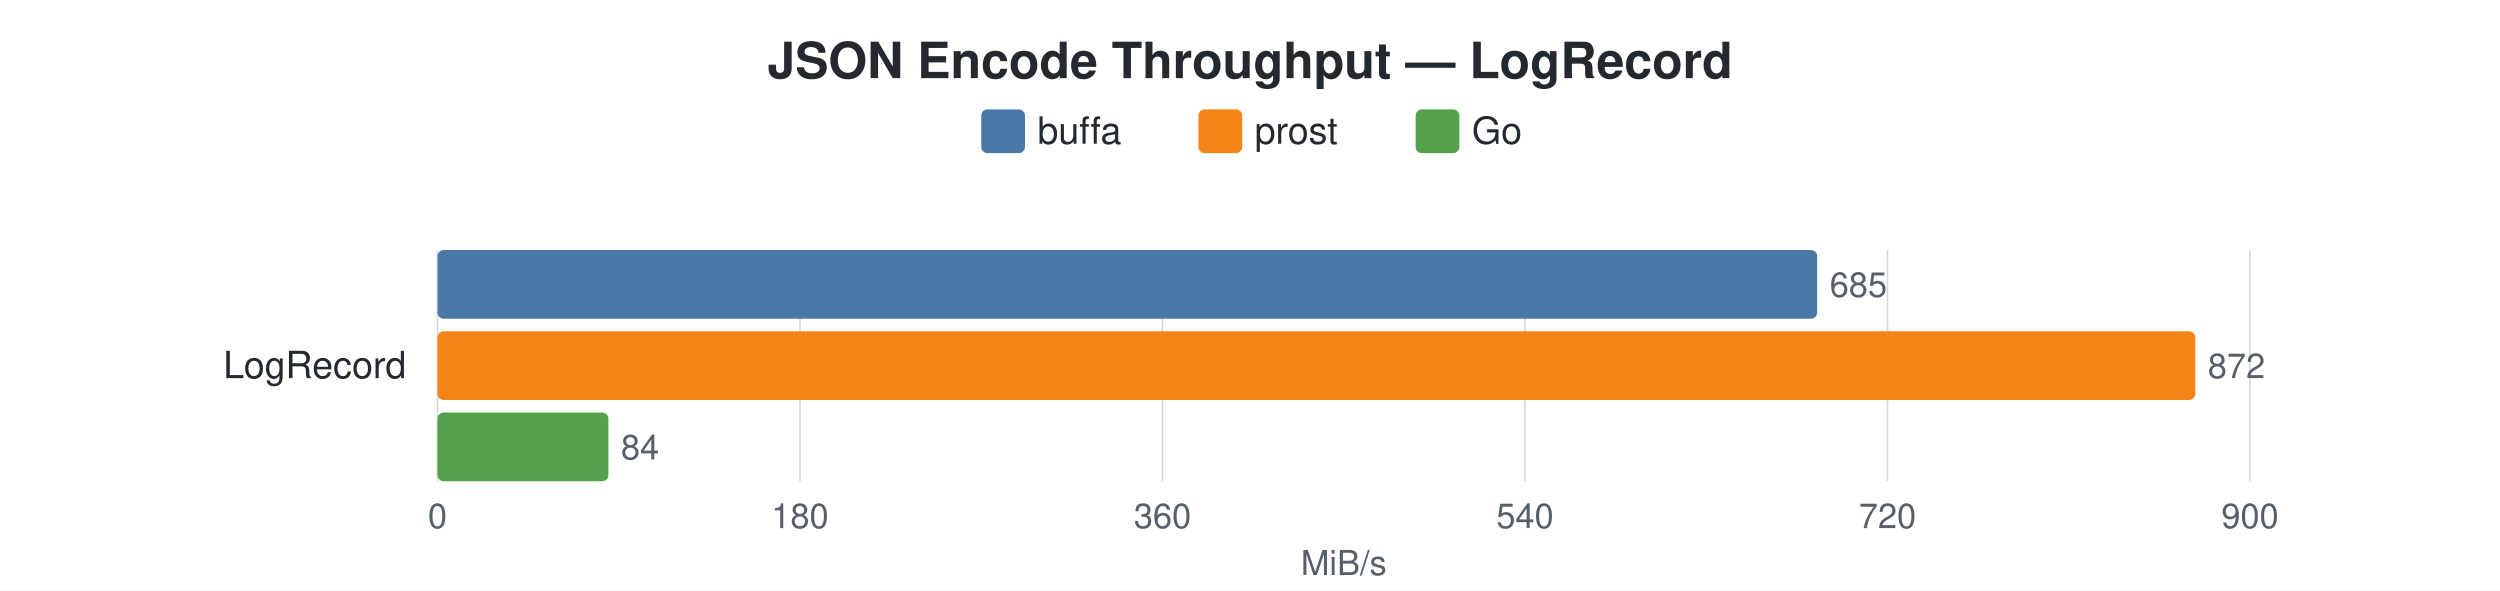
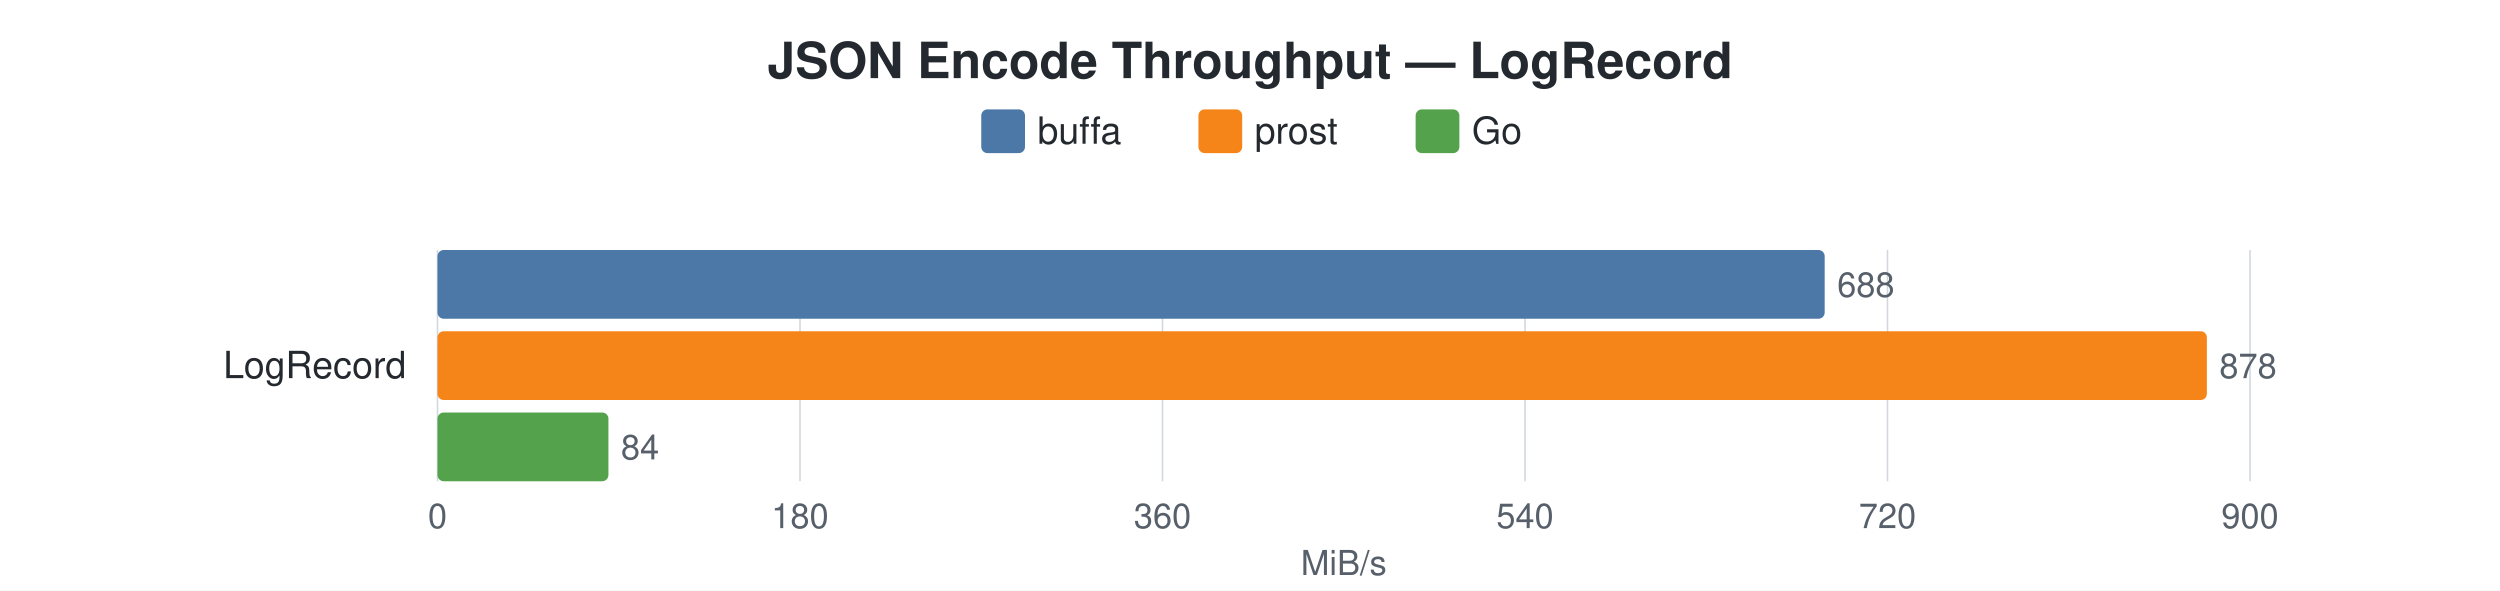
<svg xmlns="http://www.w3.org/2000/svg" width="800" height="189" viewBox="0 0 800 189">
  <style>
    text { font-family: -apple-system, BlinkMacSystemFont, "Segoe UI", Helvetica, Arial, sans-serif; }
    .title { font-size: 16px; font-weight: 600; fill: #24292f; }
    .label { font-size: 12px; fill: #24292f; }
    .value { font-size: 11px; fill: #57606a; }
    .axis-label { font-size: 11px; fill: #57606a; }
    .legend-text { font-size: 12px; fill: #24292f; }
    .grid { stroke: #d0d7de; stroke-width: 0.5; }
  </style>
  <rect width="100%" height="100%" fill="white" />
  <text x="400.0" y="25" text-anchor="middle" class="title">JSON Encode Throughput — LogRecord</text>
  <rect x="314" y="35" width="14" height="14" rx="2" fill="#4C78A8" />
  <text x="332" y="46" class="legend-text">buffa</text>
  <rect x="383.5" y="35" width="14" height="14" rx="2" fill="#F58518" />
  <text x="401.5" y="46" class="legend-text">prost</text>
  <rect x="453" y="35" width="14" height="14" rx="2" fill="#54A24B" />
  <text x="471" y="46" class="legend-text">Go</text>
  <line x1="140.0" y1="80" x2="140.0" y2="154" class="grid" />
  <text x="140.0" y="169" text-anchor="middle" class="axis-label">0</text>
  <line x1="256.0" y1="80" x2="256.0" y2="154" class="grid" />
  <text x="256.0" y="169" text-anchor="middle" class="axis-label">180</text>
  <line x1="372.0" y1="80" x2="372.0" y2="154" class="grid" />
  <text x="372.0" y="169" text-anchor="middle" class="axis-label">360</text>
  <line x1="488.0" y1="80" x2="488.0" y2="154" class="grid" />
  <text x="488.0" y="169" text-anchor="middle" class="axis-label">540</text>
  <line x1="604.0" y1="80" x2="604.0" y2="154" class="grid" />
  <text x="604.0" y="169" text-anchor="middle" class="axis-label">720</text>
  <line x1="720.0" y1="80" x2="720.0" y2="154" class="grid" />
  <text x="720.0" y="169" text-anchor="middle" class="axis-label">900</text>
  <text x="430.0" y="184" text-anchor="middle" class="axis-label">MiB/s</text>
  <text x="130" y="121.0" text-anchor="end" class="label">LogRecord</text>
-   <rect x="140" y="80.0" width="441.5" height="22" rx="2" fill="#4C78A8" />
-   <text x="585.5" y="95.0" class="value">685</text>
-   <rect x="140" y="106.0" width="562.5" height="22" rx="2" fill="#F58518" />
-   <text x="706.5" y="121.0" class="value">872</text>
+   <rect x="140" y="80.0" width="443.9" height="22" rx="2" fill="#4C78A8" />
+   <text x="587.9" y="95.0" class="value">688</text>
+   <rect x="140" y="106.0" width="566.2" height="22" rx="2" fill="#F58518" />
+   <text x="710.2" y="121.0" class="value">878</text>
  <rect x="140" y="132.0" width="54.7" height="22" rx="2" fill="#54A24B" />
  <text x="198.7" y="147.0" class="value">84</text>
</svg>
